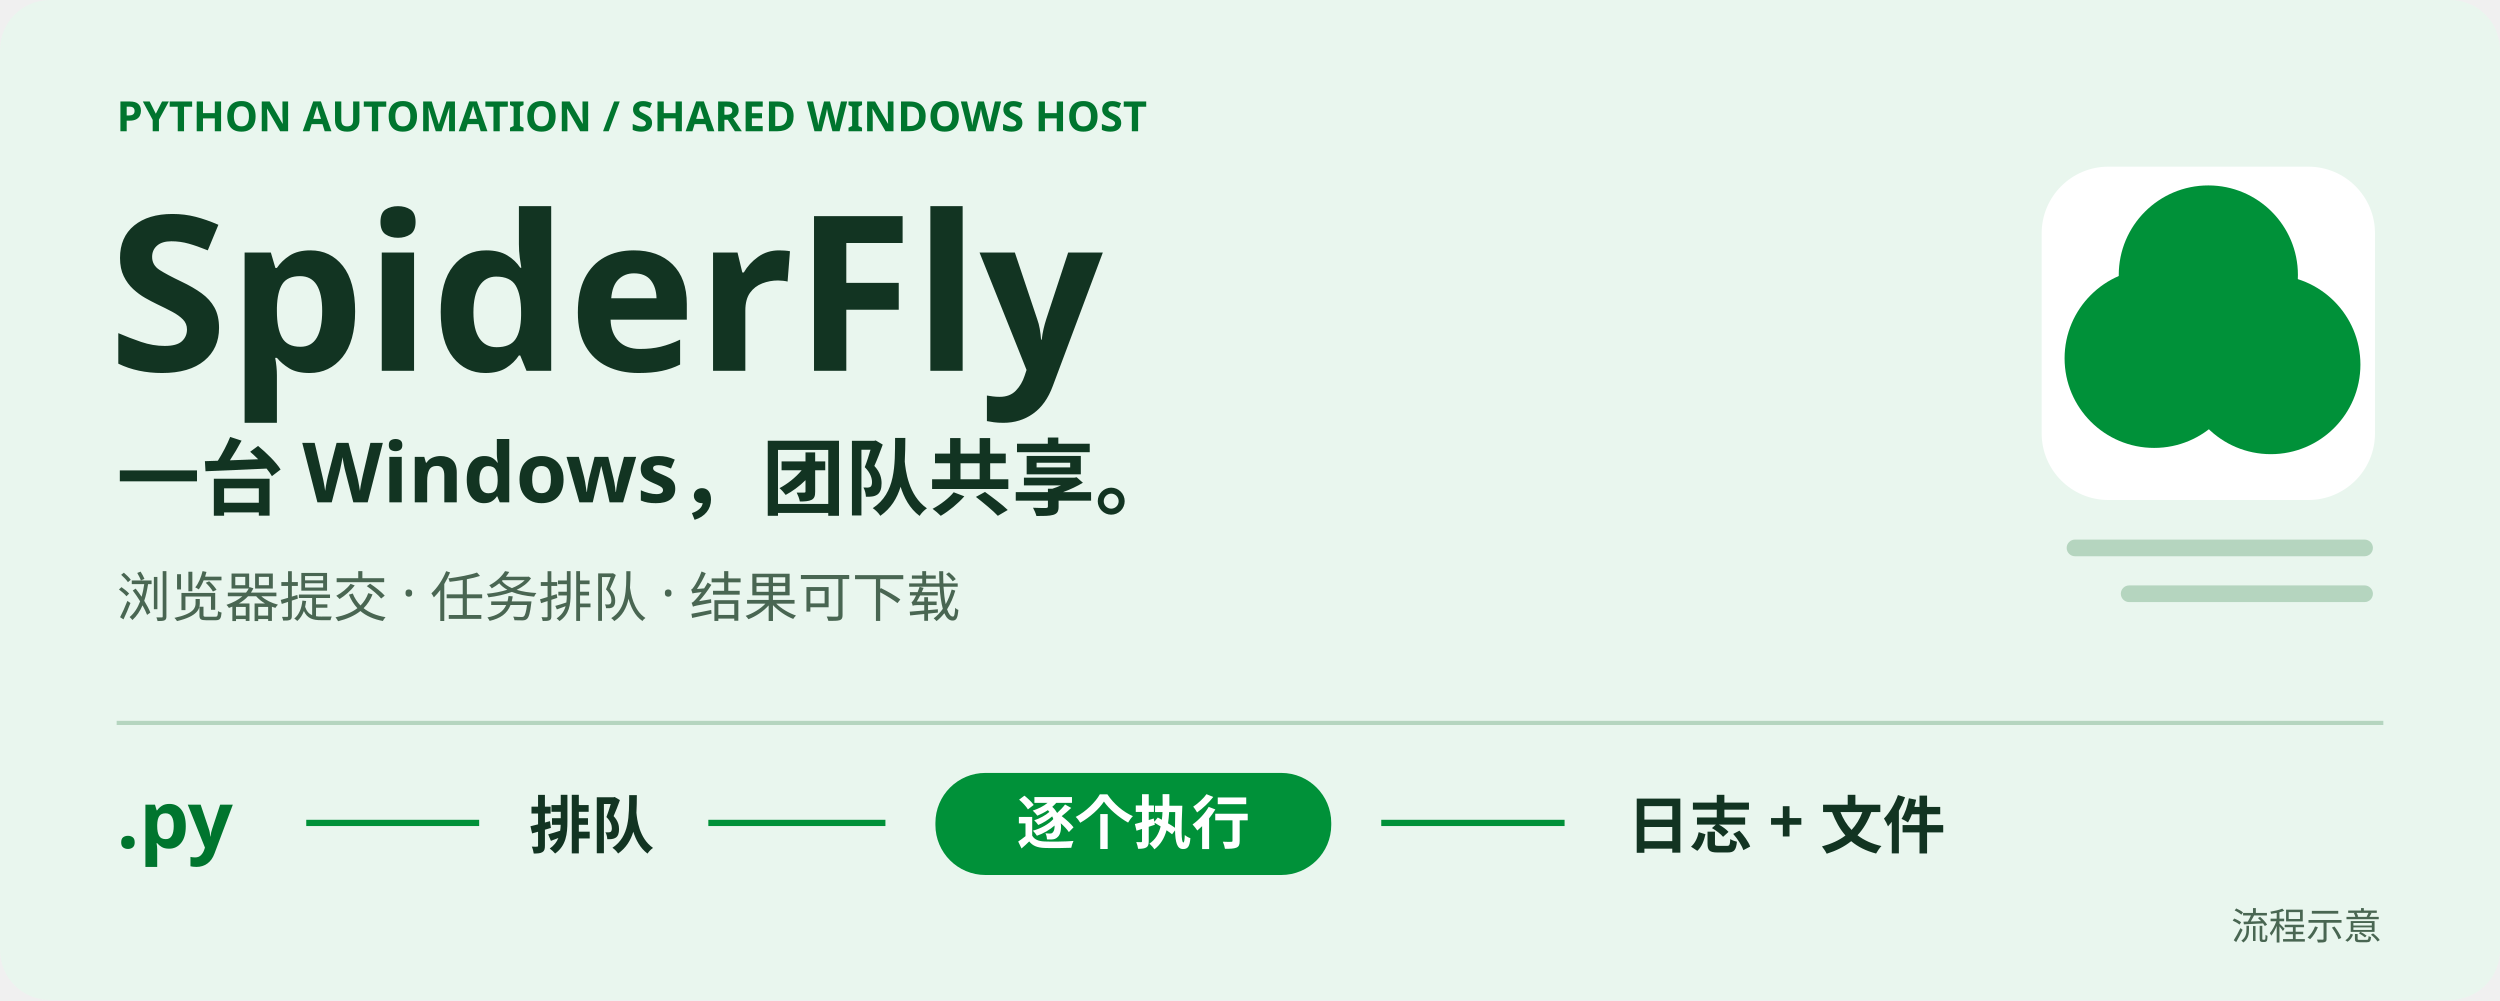
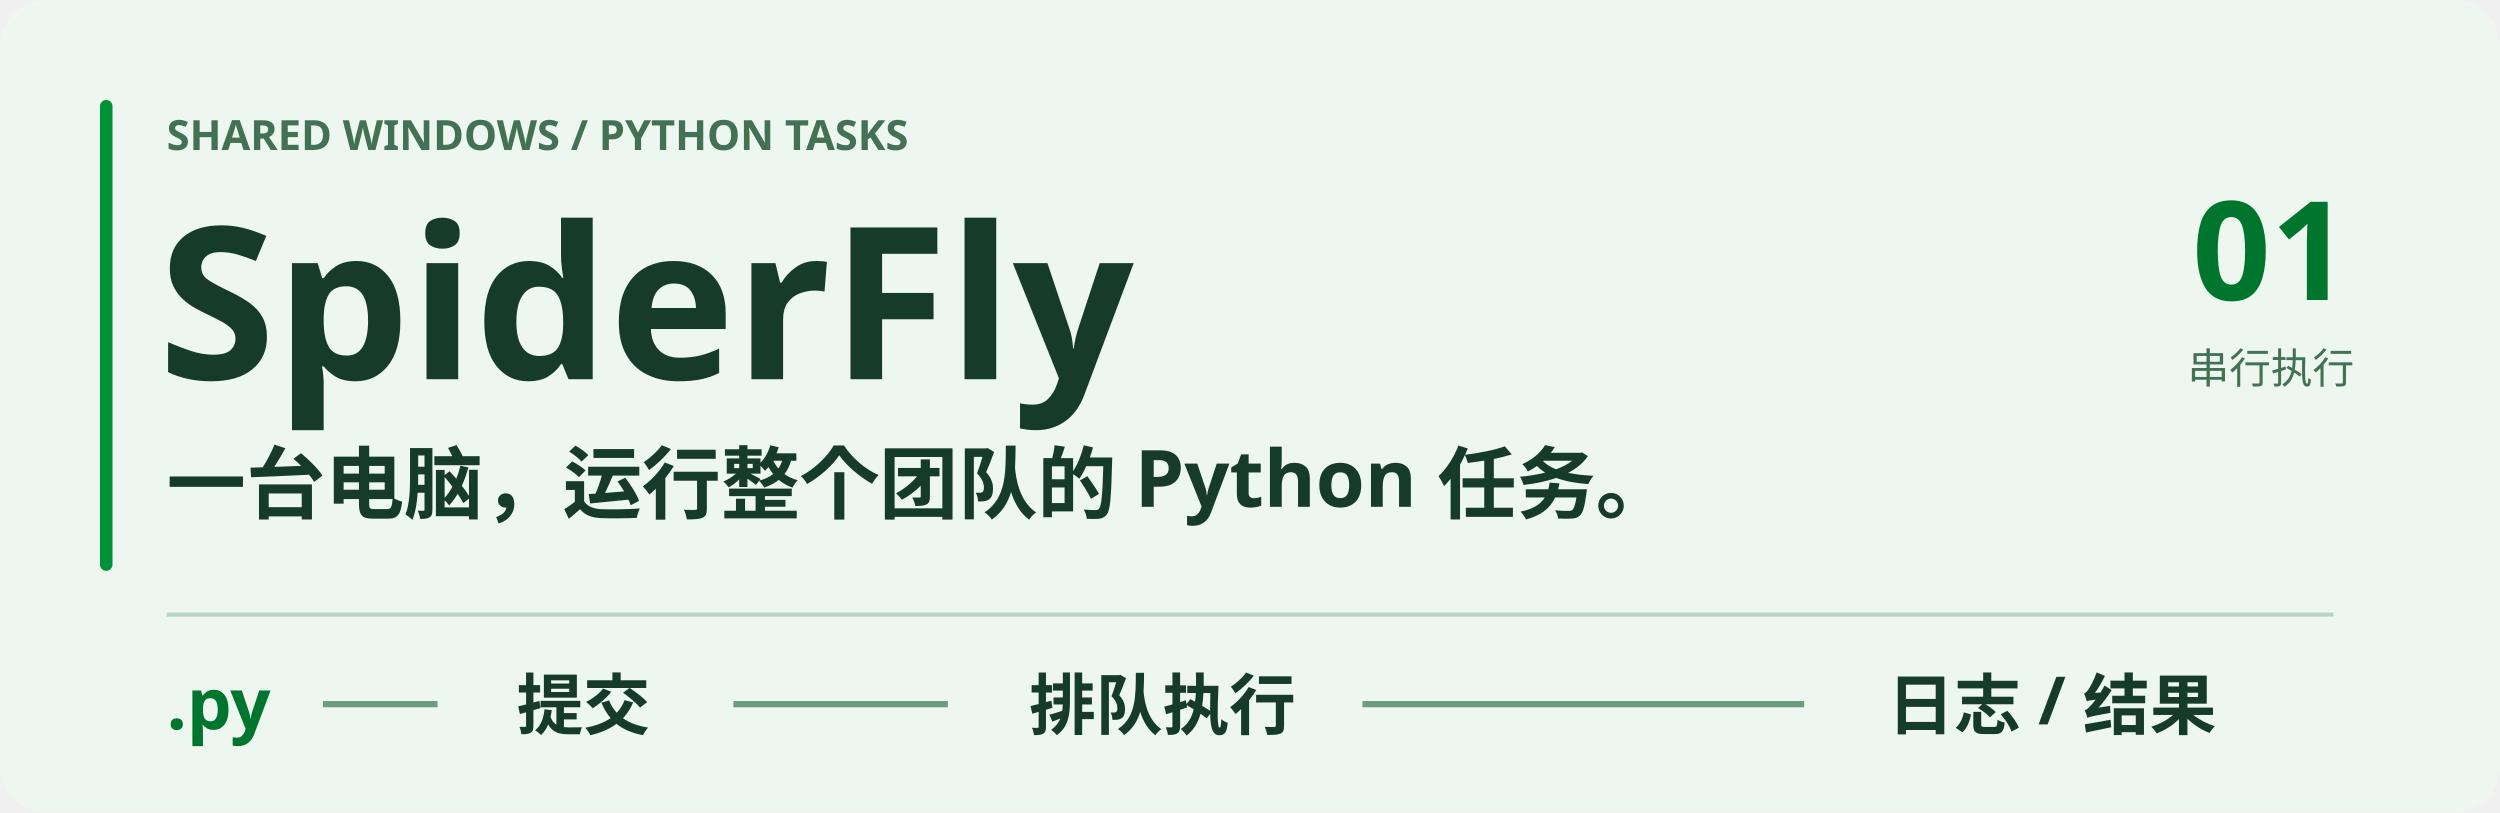
- <svg xmlns="http://www.w3.org/2000/svg" width="1200" height="480" viewBox="0 0 1200 480" role="img" aria-labelledby="title desc">
-   <rect x="0" y="0" width="1200" height="480" rx="24" fill="#e9f6ee" stroke="none" />
-   <text x="56" y="63" font-family="Segoe UI, Microsoft YaHei, PingFang SC, sans-serif" font-size="20" font-weight="600" fill="#00752e">PYTHON AUTOMATION / SHARED WINDOWS HOST</text>
-   <text x="52" y="178" font-family="Segoe UI, Microsoft YaHei, PingFang SC, sans-serif" font-size="104" font-weight="700" fill="#123422">SpiderFly</text>
-   <text x="56" y="244" font-family="Segoe UI, Microsoft YaHei, PingFang SC, sans-serif" font-size="40" font-weight="600" fill="#123422">一台 Windows，团队共享。</text>
-   <text x="56" y="296" font-family="Segoe UI, Microsoft YaHei, PingFang SC, sans-serif" font-size="26" font-weight="400" fill="#496652">浏览器提交 · 任务排队 · 结果可下载</text>
-   <path d="M56 347 L1144 347" stroke="#b5d5bf" stroke-width="2" fill="none" />
-   <text x="56" y="407" font-family="Segoe UI, Microsoft YaHei, PingFang SC, sans-serif" font-size="38" font-weight="600" fill="#00752e">.py</text>
-   <path d="M147 395 L230 395" stroke="#009139" stroke-width="3" fill="none" />
-   <text x="254" y="407" font-family="Segoe UI, Microsoft YaHei, PingFang SC, sans-serif" font-size="30" font-weight="600" fill="#123422">排队</text>
-   <path d="M340 395 L425 395" stroke="#009139" stroke-width="3" fill="none" />
-   <rect x="449" y="371" width="190" height="49" rx="24" fill="#009139" stroke="none" />
-   <text x="544" y="405" font-family="Segoe UI, Microsoft YaHei, PingFang SC, sans-serif" font-size="28" font-weight="600" fill="#ffffff" text-anchor="middle">逐个执行</text>
-   <path d="M663 395 L751 395" stroke="#009139" stroke-width="3" fill="none" />
-   <text x="781" y="407" font-family="Segoe UI, Microsoft YaHei, PingFang SC, sans-serif" font-size="30" font-weight="600" fill="#123422">日志 + 文件</text>
-   <text x="1143" y="451" font-family="Segoe UI, Microsoft YaHei, PingFang SC, sans-serif" font-size="18" font-weight="400" fill="#496652" text-anchor="end">流程示意</text>
-   <rect x="980" y="80" width="160" height="160" rx="32" fill="#ffffff" stroke="none" />
-   <circle cx="1034" cy="172" r="43" fill="#009139" />
-   <circle cx="1060" cy="132" r="43" fill="#009139" />
-   <circle cx="1090" cy="175" r="43" fill="#009139" />
-   <rect x="992" y="259" width="147" height="8" rx="4" fill="#b5d5bf" stroke="none" />
-   <rect x="1018" y="281" width="121" height="8" rx="4" fill="#b5d5bf" stroke="none" />
+ <svg xmlns="http://www.w3.org/2000/svg" width="1200" height="390" viewBox="0 0 1200 390" role="img" aria-labelledby="title desc">
+   <rect x="0" y="0" width="1200" height="390" rx="22" fill="#edf6ef" stroke="none" />
+   <rect x="48" y="48" width="6" height="226" rx="3" fill="#009139" stroke="none" />
+   <text x="80" y="72" font-family="Segoe UI, Microsoft YaHei, PingFang SC, sans-serif" font-size="20" font-weight="600" fill="#427154">SHARED WINDOWS / PYTHON TASKS</text>
+   <text x="76" y="182" font-family="Segoe UI, Microsoft YaHei, PingFang SC, sans-serif" font-size="102" font-weight="700" fill="#163b28">SpiderFly</text>
+   <text x="80" y="246" font-family="Segoe UI, Microsoft YaHei, PingFang SC, sans-serif" font-size="38" font-weight="600" fill="#163b28">一台电脑，运行整个团队的 Python 任务。</text>
+   <rect x="80" y="294" width="1040" height="2" rx="0" fill="#bad5c4" stroke="none" />
+   <text x="80" y="350" font-family="Segoe UI, Microsoft YaHei, PingFang SC, sans-serif" font-size="34" font-weight="700" fill="#00752e">.py</text>
+   <text x="248" y="350" font-family="Segoe UI, Microsoft YaHei, PingFang SC, sans-serif" font-size="32" font-weight="600" fill="#163b28">提交</text>
+   <text x="494" y="350" font-family="Segoe UI, Microsoft YaHei, PingFang SC, sans-serif" font-size="32" font-weight="600" fill="#163b28">排队执行</text>
+   <text x="906" y="350" font-family="Segoe UI, Microsoft YaHei, PingFang SC, sans-serif" font-size="32" font-weight="600" fill="#163b28">日志 / 结果</text>
+   <path d="M155 338H210M352 338H455M654 338H866" fill="none" stroke="#6d9d7e" stroke-width="3" />
+   <text x="1090" y="144" font-family="Segoe UI, Microsoft YaHei, PingFang SC, sans-serif" font-size="66" font-weight="700" fill="#00752e" text-anchor="middle">01</text>
+   <text x="1090" y="184" font-family="Segoe UI, Microsoft YaHei, PingFang SC, sans-serif" font-size="20" font-weight="500" fill="#427154" text-anchor="middle">串行执行</text>
</svg>
